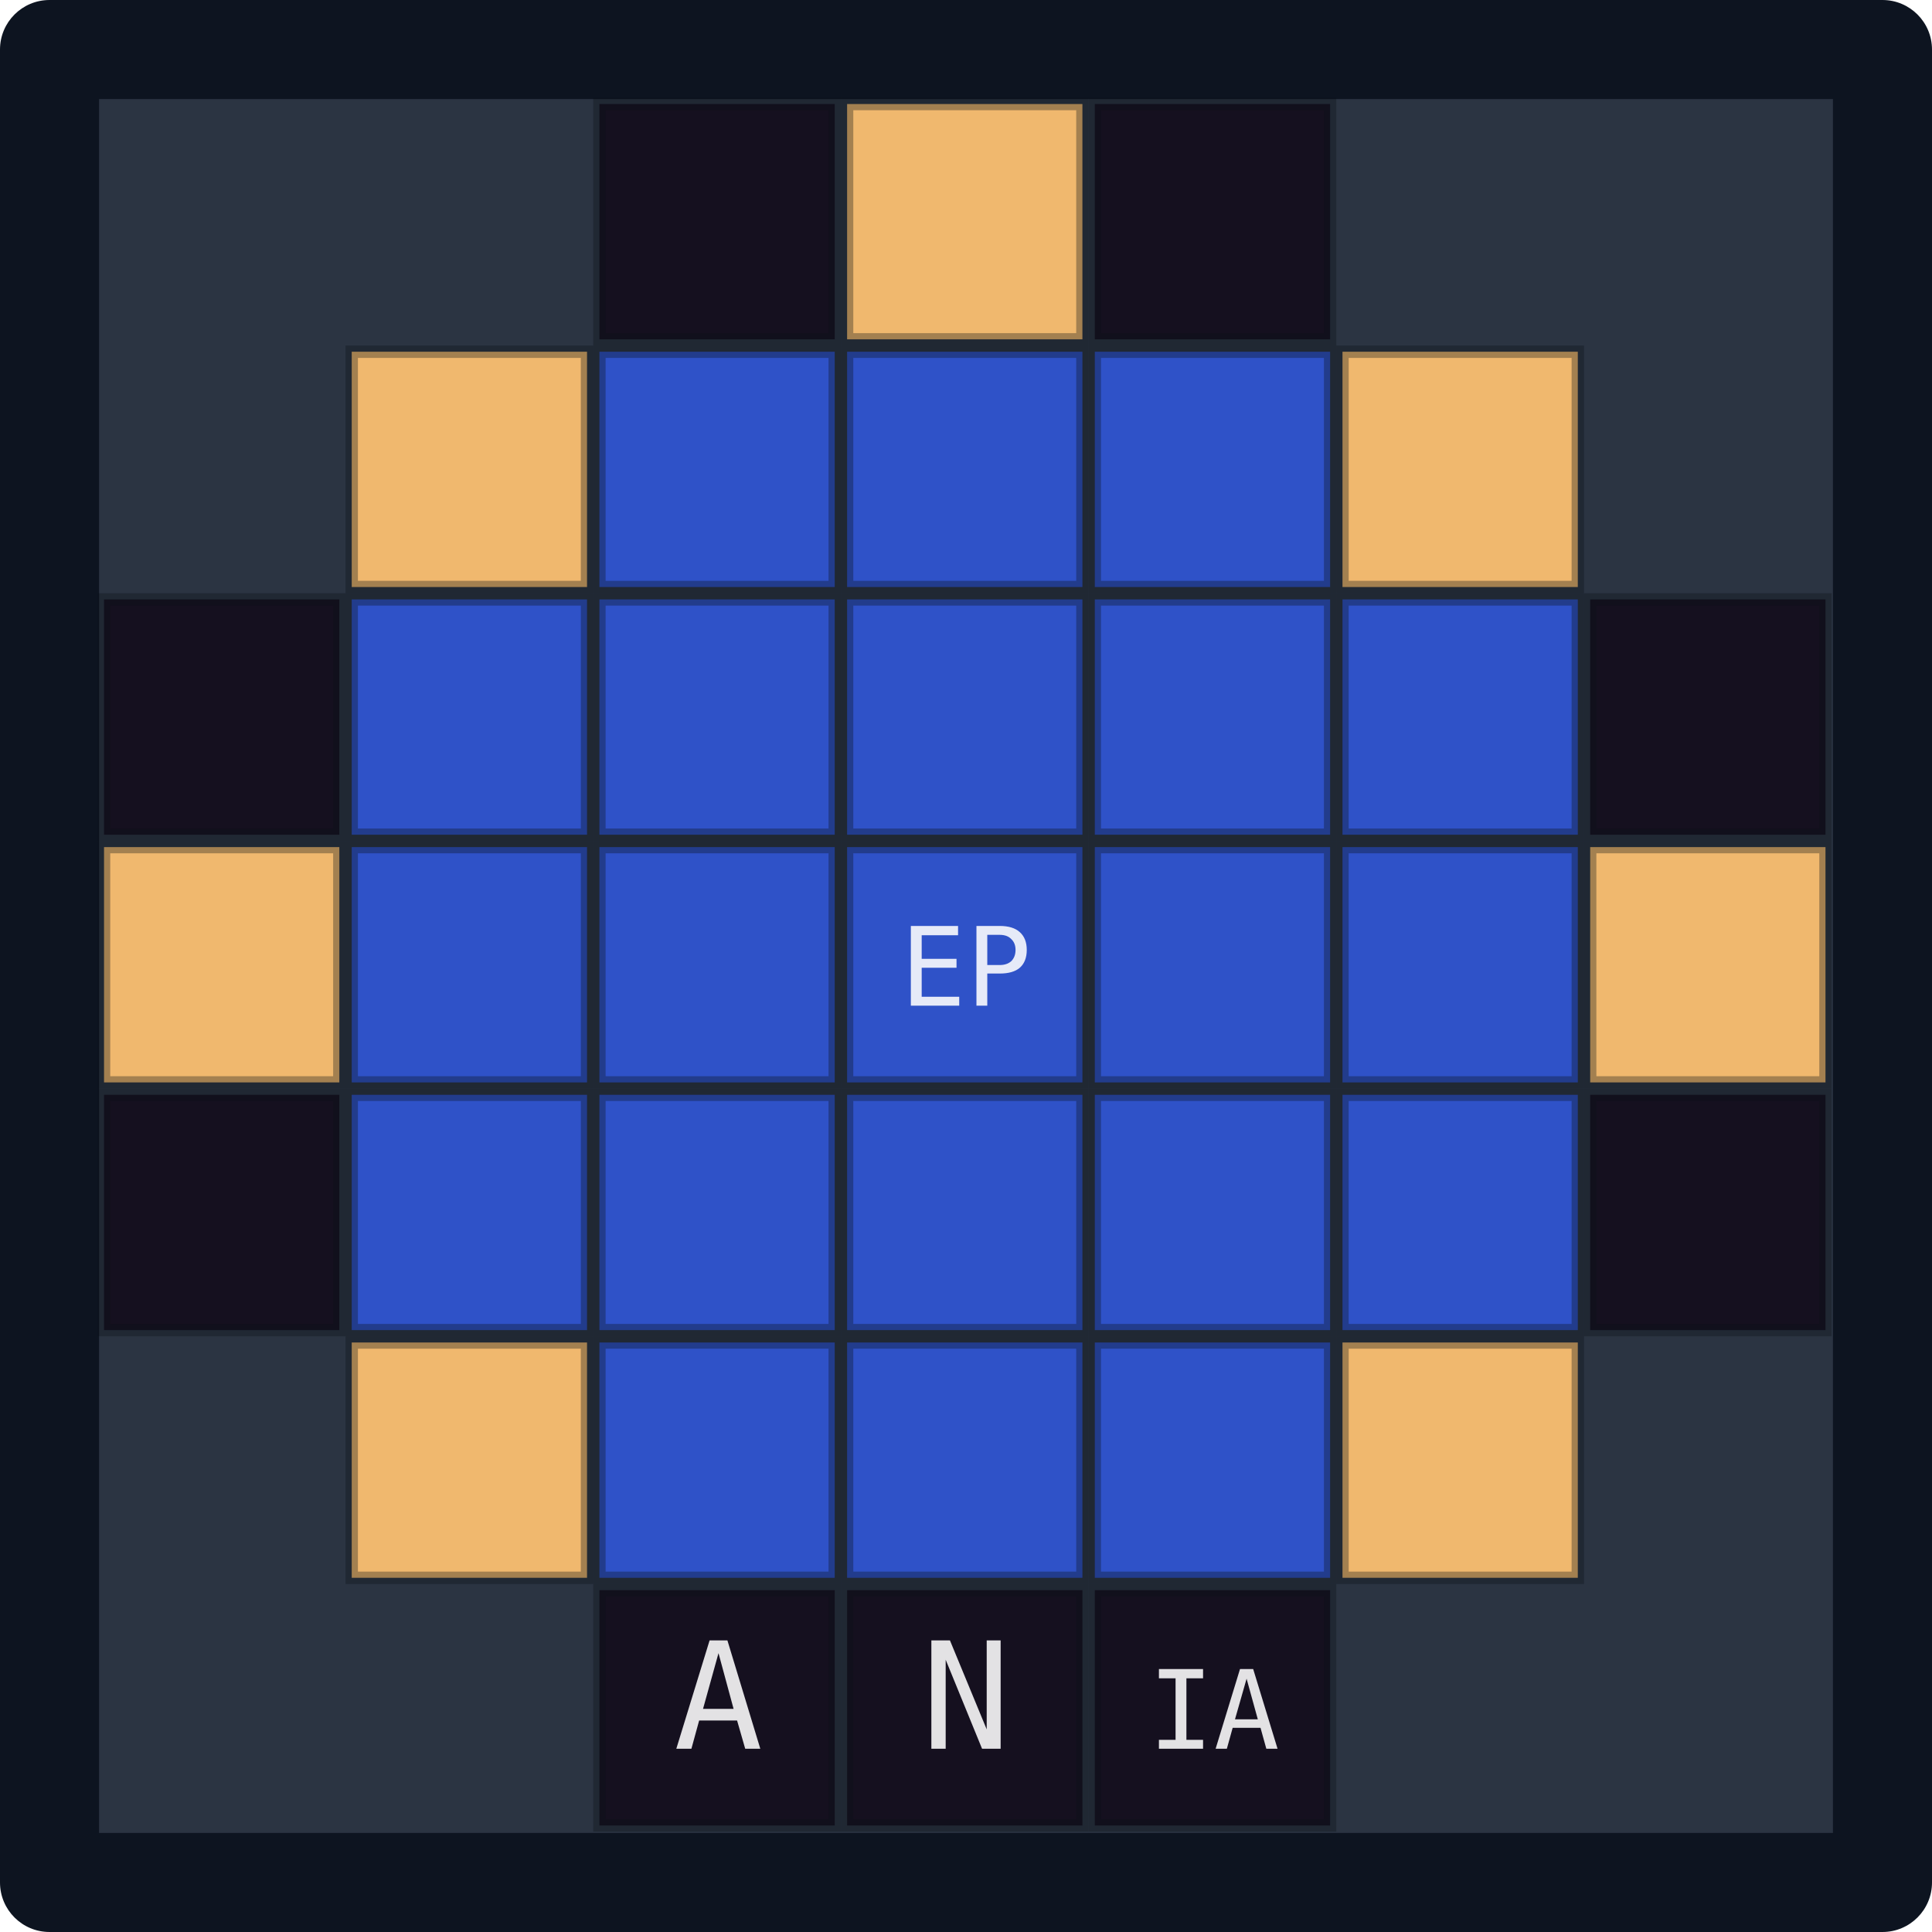
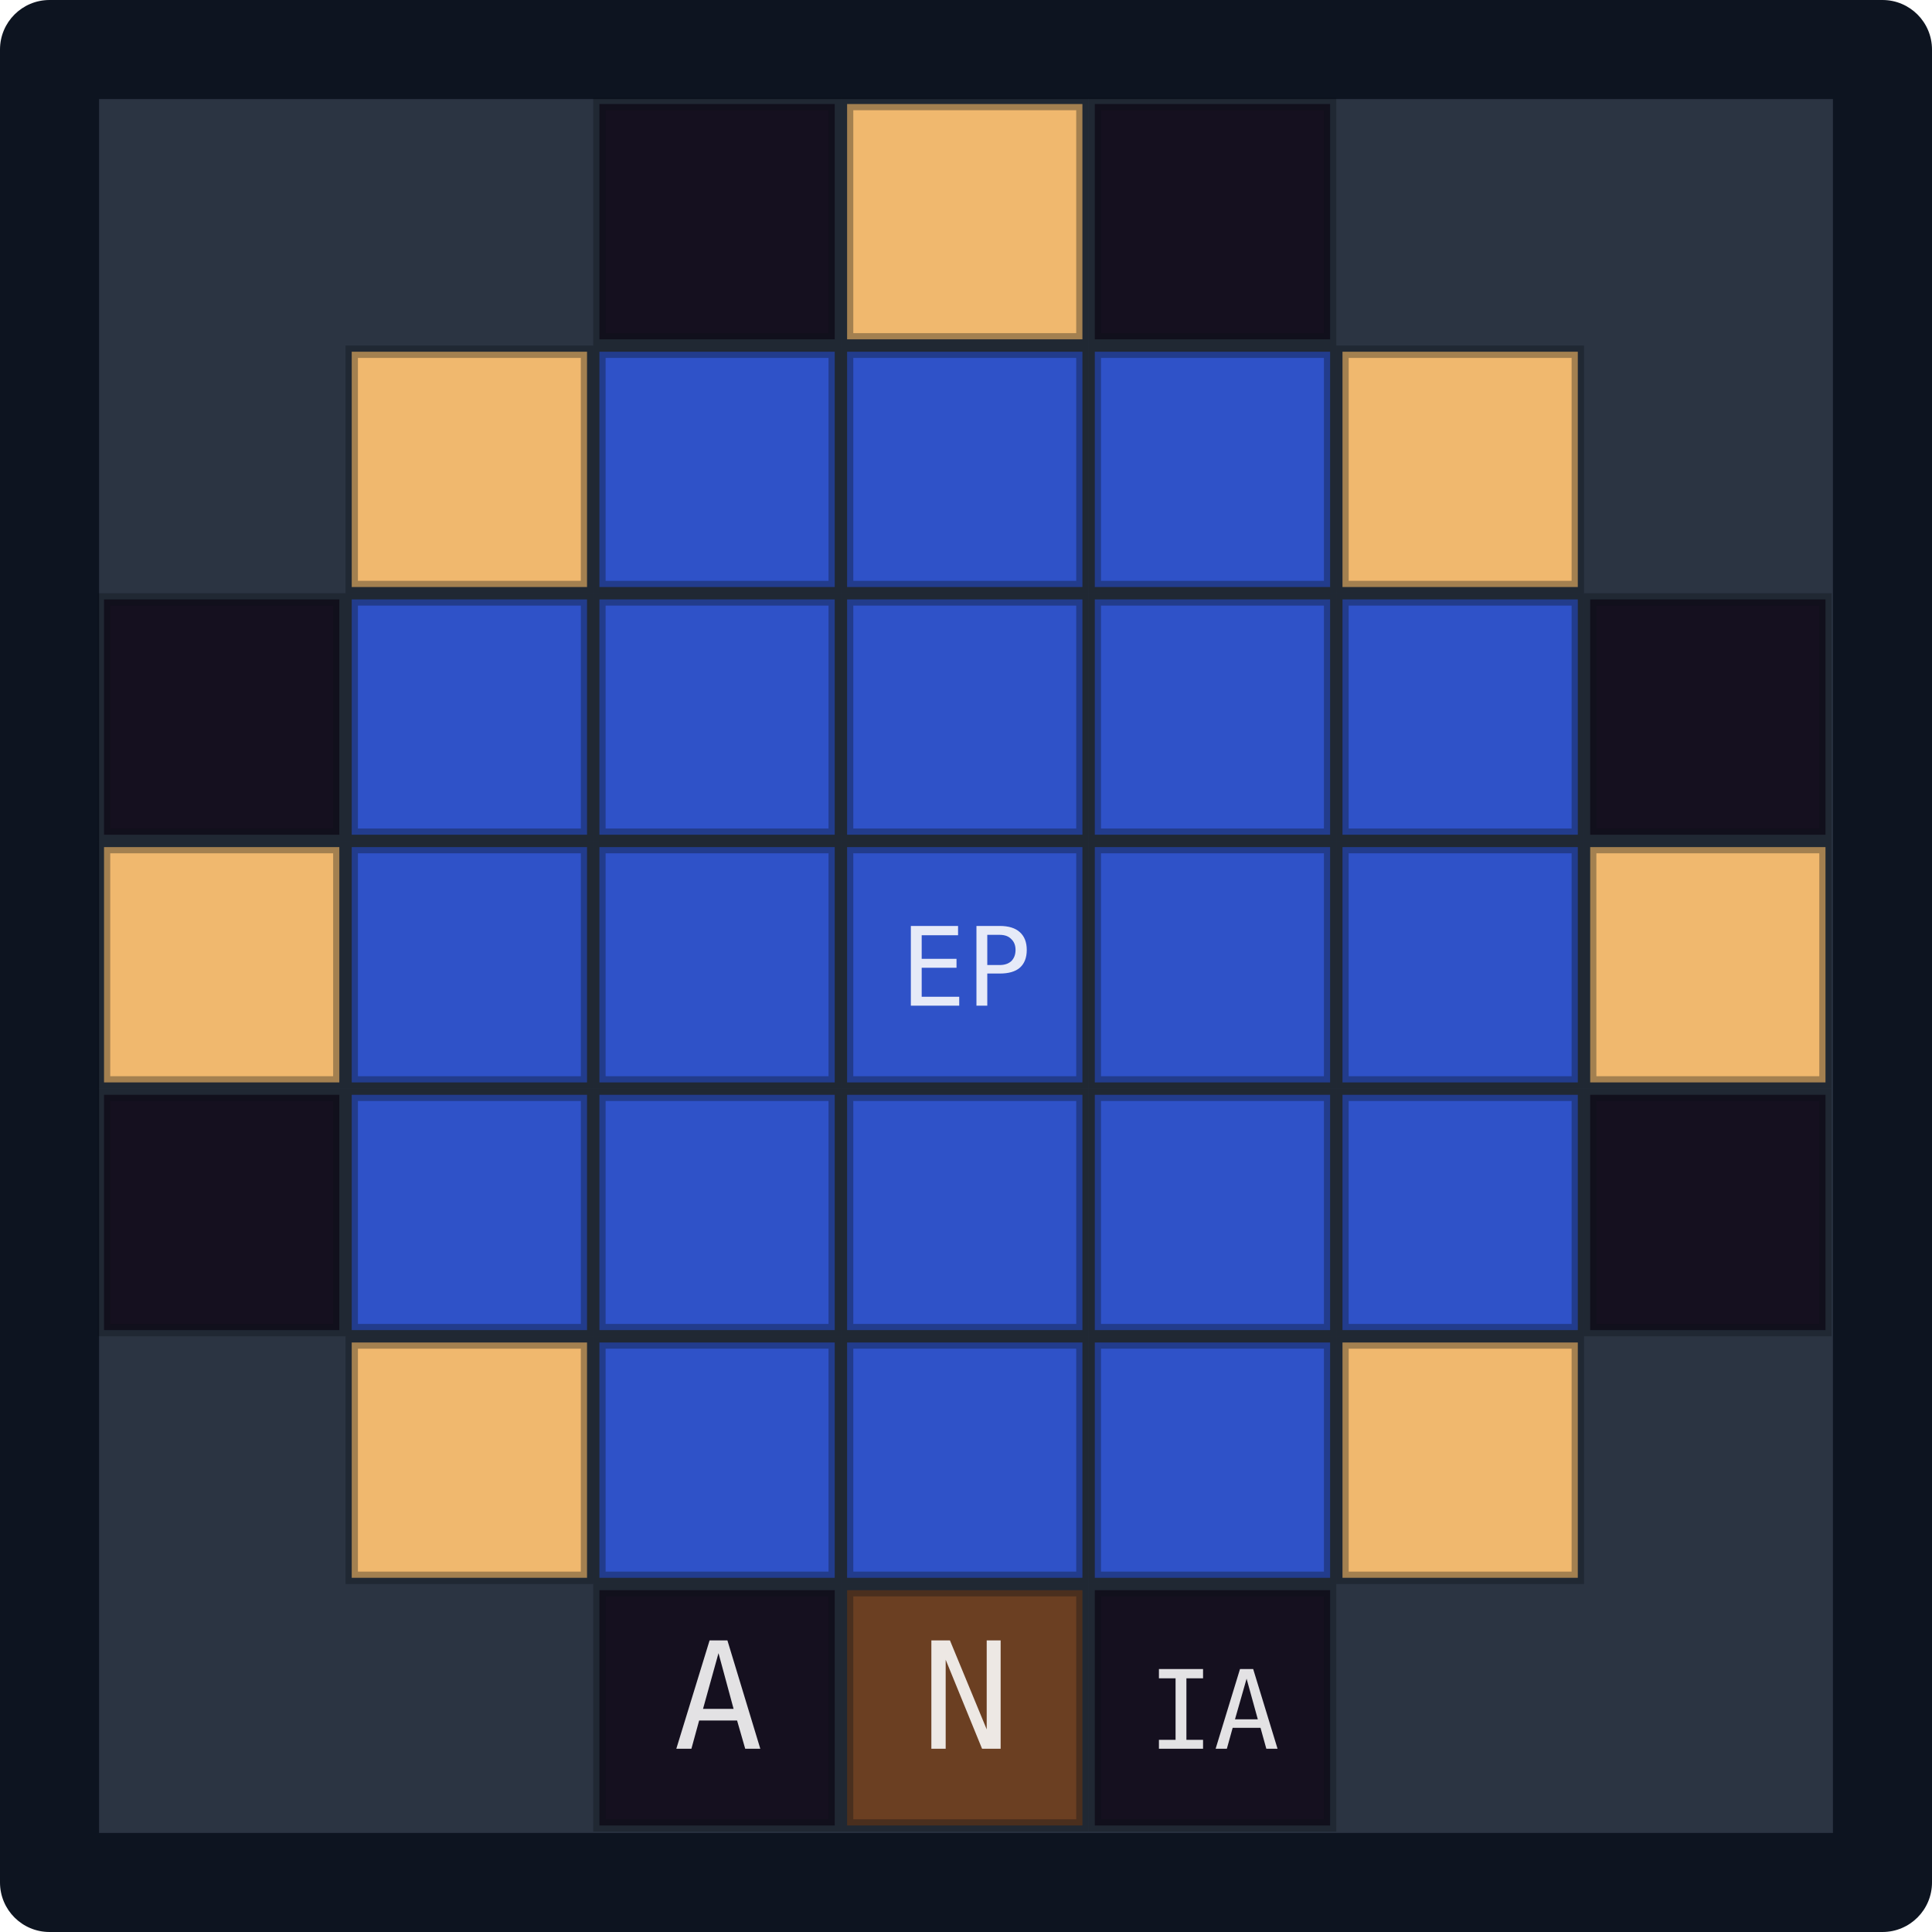
<svg xmlns="http://www.w3.org/2000/svg" viewBox="0 0 78 78" width="234" height="234" role="img" aria-label="the Horizontal gate shape, dialled, seen in plan">
  <rect x="0" y="0" width="78" height="78" fill="#0d1420" rx="2" />
  <rect x="4" y="4" width="70" height="70" fill="#2b3442" />
  <rect x="24.2" y="4.2" width="9.5" height="9.5" fill="#15101f" stroke="#0b0f1655" stroke-width="0.5" />
  <rect x="34.2" y="4.2" width="9.5" height="9.5" fill="#f0b86e" stroke="#0b0f1655" stroke-width="0.5" />
  <rect x="44.2" y="4.2" width="9.5" height="9.5" fill="#15101f" stroke="#0b0f1655" stroke-width="0.5" />
  <rect x="14.2" y="14.2" width="9.5" height="9.5" fill="#f0b86e" stroke="#0b0f1655" stroke-width="0.5" />
  <rect x="24.2" y="14.2" width="9.5" height="9.5" fill="#2f52c8" stroke="#0b0f1655" stroke-width="0.5" />
  <rect x="34.2" y="14.2" width="9.5" height="9.5" fill="#2f52c8" stroke="#0b0f1655" stroke-width="0.5" />
  <rect x="44.2" y="14.2" width="9.5" height="9.5" fill="#2f52c8" stroke="#0b0f1655" stroke-width="0.5" />
  <rect x="54.2" y="14.2" width="9.5" height="9.5" fill="#f0b86e" stroke="#0b0f1655" stroke-width="0.5" />
  <rect x="4.2" y="24.2" width="9.5" height="9.5" fill="#15101f" stroke="#0b0f1655" stroke-width="0.5" />
  <rect x="14.2" y="24.2" width="9.5" height="9.5" fill="#2f52c8" stroke="#0b0f1655" stroke-width="0.5" />
  <rect x="24.2" y="24.2" width="9.5" height="9.5" fill="#2f52c8" stroke="#0b0f1655" stroke-width="0.5" />
  <rect x="34.2" y="24.2" width="9.5" height="9.5" fill="#2f52c8" stroke="#0b0f1655" stroke-width="0.5" />
  <rect x="44.2" y="24.2" width="9.5" height="9.5" fill="#2f52c8" stroke="#0b0f1655" stroke-width="0.5" />
  <rect x="54.2" y="24.2" width="9.5" height="9.5" fill="#2f52c8" stroke="#0b0f1655" stroke-width="0.5" />
  <rect x="64.2" y="24.2" width="9.5" height="9.5" fill="#15101f" stroke="#0b0f1655" stroke-width="0.5" />
  <rect x="4.2" y="34.2" width="9.5" height="9.5" fill="#f0b86e" stroke="#0b0f1655" stroke-width="0.5" />
  <rect x="14.2" y="34.2" width="9.5" height="9.5" fill="#2f52c8" stroke="#0b0f1655" stroke-width="0.5" />
  <rect x="24.2" y="34.2" width="9.5" height="9.5" fill="#2f52c8" stroke="#0b0f1655" stroke-width="0.5" />
  <rect x="34.2" y="34.2" width="9.5" height="9.5" fill="#2f52c8" stroke="#0b0f1655" stroke-width="0.5" />
  <text x="39.0" y="40.6" font-family="monospace" font-size="4.4" fill="#ffffffe0" text-anchor="middle">EP</text>
  <rect x="44.2" y="34.2" width="9.5" height="9.5" fill="#2f52c8" stroke="#0b0f1655" stroke-width="0.5" />
  <rect x="54.2" y="34.2" width="9.5" height="9.5" fill="#2f52c8" stroke="#0b0f1655" stroke-width="0.5" />
  <rect x="64.2" y="34.2" width="9.5" height="9.5" fill="#f0b86e" stroke="#0b0f1655" stroke-width="0.5" />
  <rect x="4.2" y="44.2" width="9.5" height="9.5" fill="#15101f" stroke="#0b0f1655" stroke-width="0.5" />
  <rect x="14.2" y="44.2" width="9.5" height="9.5" fill="#2f52c8" stroke="#0b0f1655" stroke-width="0.5" />
  <rect x="24.2" y="44.2" width="9.5" height="9.5" fill="#2f52c8" stroke="#0b0f1655" stroke-width="0.5" />
  <rect x="34.2" y="44.2" width="9.5" height="9.5" fill="#2f52c8" stroke="#0b0f1655" stroke-width="0.5" />
  <rect x="44.2" y="44.2" width="9.5" height="9.5" fill="#2f52c8" stroke="#0b0f1655" stroke-width="0.5" />
  <rect x="54.2" y="44.2" width="9.5" height="9.5" fill="#2f52c8" stroke="#0b0f1655" stroke-width="0.5" />
  <rect x="64.2" y="44.2" width="9.5" height="9.5" fill="#15101f" stroke="#0b0f1655" stroke-width="0.5" />
  <rect x="14.2" y="54.2" width="9.5" height="9.5" fill="#f0b86e" stroke="#0b0f1655" stroke-width="0.5" />
  <rect x="24.2" y="54.2" width="9.5" height="9.5" fill="#2f52c8" stroke="#0b0f1655" stroke-width="0.5" />
  <rect x="34.2" y="54.2" width="9.5" height="9.5" fill="#2f52c8" stroke="#0b0f1655" stroke-width="0.5" />
  <rect x="44.2" y="54.2" width="9.5" height="9.5" fill="#2f52c8" stroke="#0b0f1655" stroke-width="0.5" />
  <rect x="54.2" y="54.2" width="9.5" height="9.5" fill="#f0b86e" stroke="#0b0f1655" stroke-width="0.5" />
  <rect x="24.2" y="64.2" width="9.5" height="9.5" fill="#15101f" stroke="#0b0f1655" stroke-width="0.5" />
  <text x="29.0" y="70.6" font-family="monospace" font-size="6.0" fill="#ffffffe0" text-anchor="middle">A</text>
-   <rect x="34.2" y="64.2" width="9.5" height="9.5" fill="#15101f" stroke="#0b0f1655" stroke-width="0.5" />
+   <rect x="34.2" y="64.2" width="9.5" height="9.5" fill="#6b3f22" stroke="#0b0f1655" stroke-width="0.5" />
  <text x="39.0" y="70.6" font-family="monospace" font-size="6.0" fill="#ffffffe0" text-anchor="middle">N</text>
  <rect x="44.2" y="64.2" width="9.5" height="9.5" fill="#15101f" stroke="#0b0f1655" stroke-width="0.5" />
  <text x="49.0" y="70.6" font-family="monospace" font-size="4.4" fill="#ffffffe0" text-anchor="middle">IA</text>
</svg>
